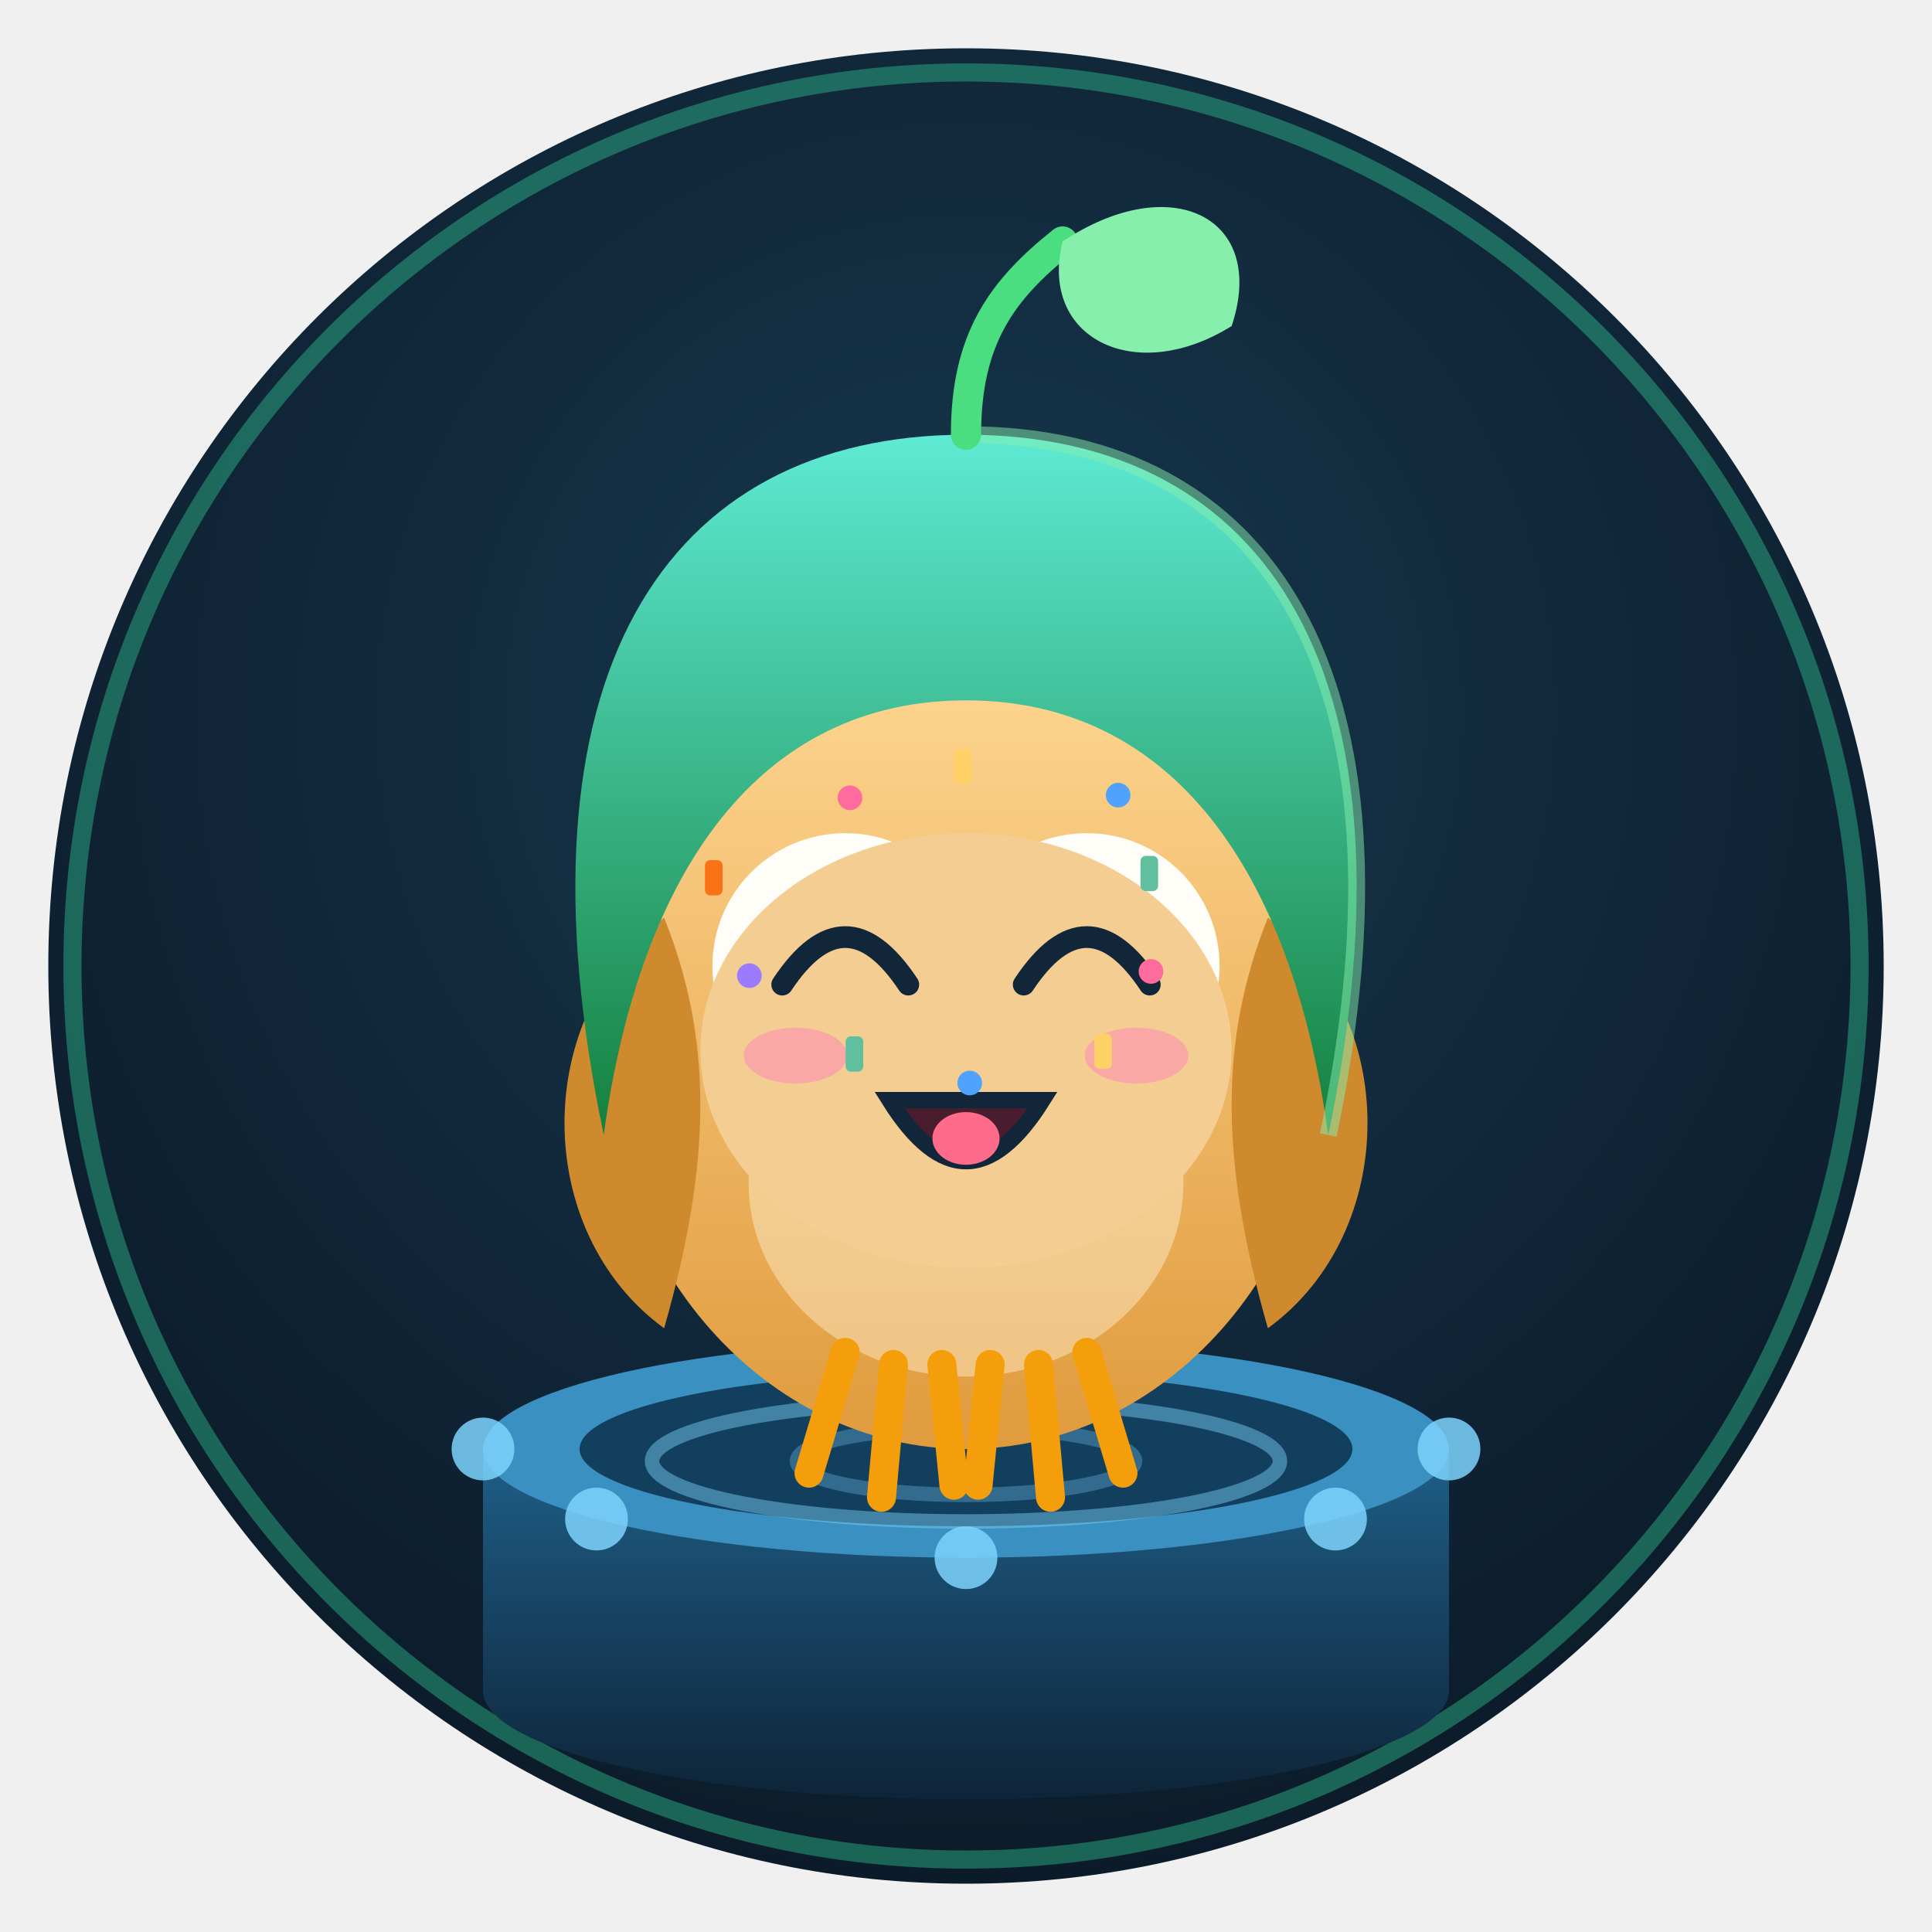
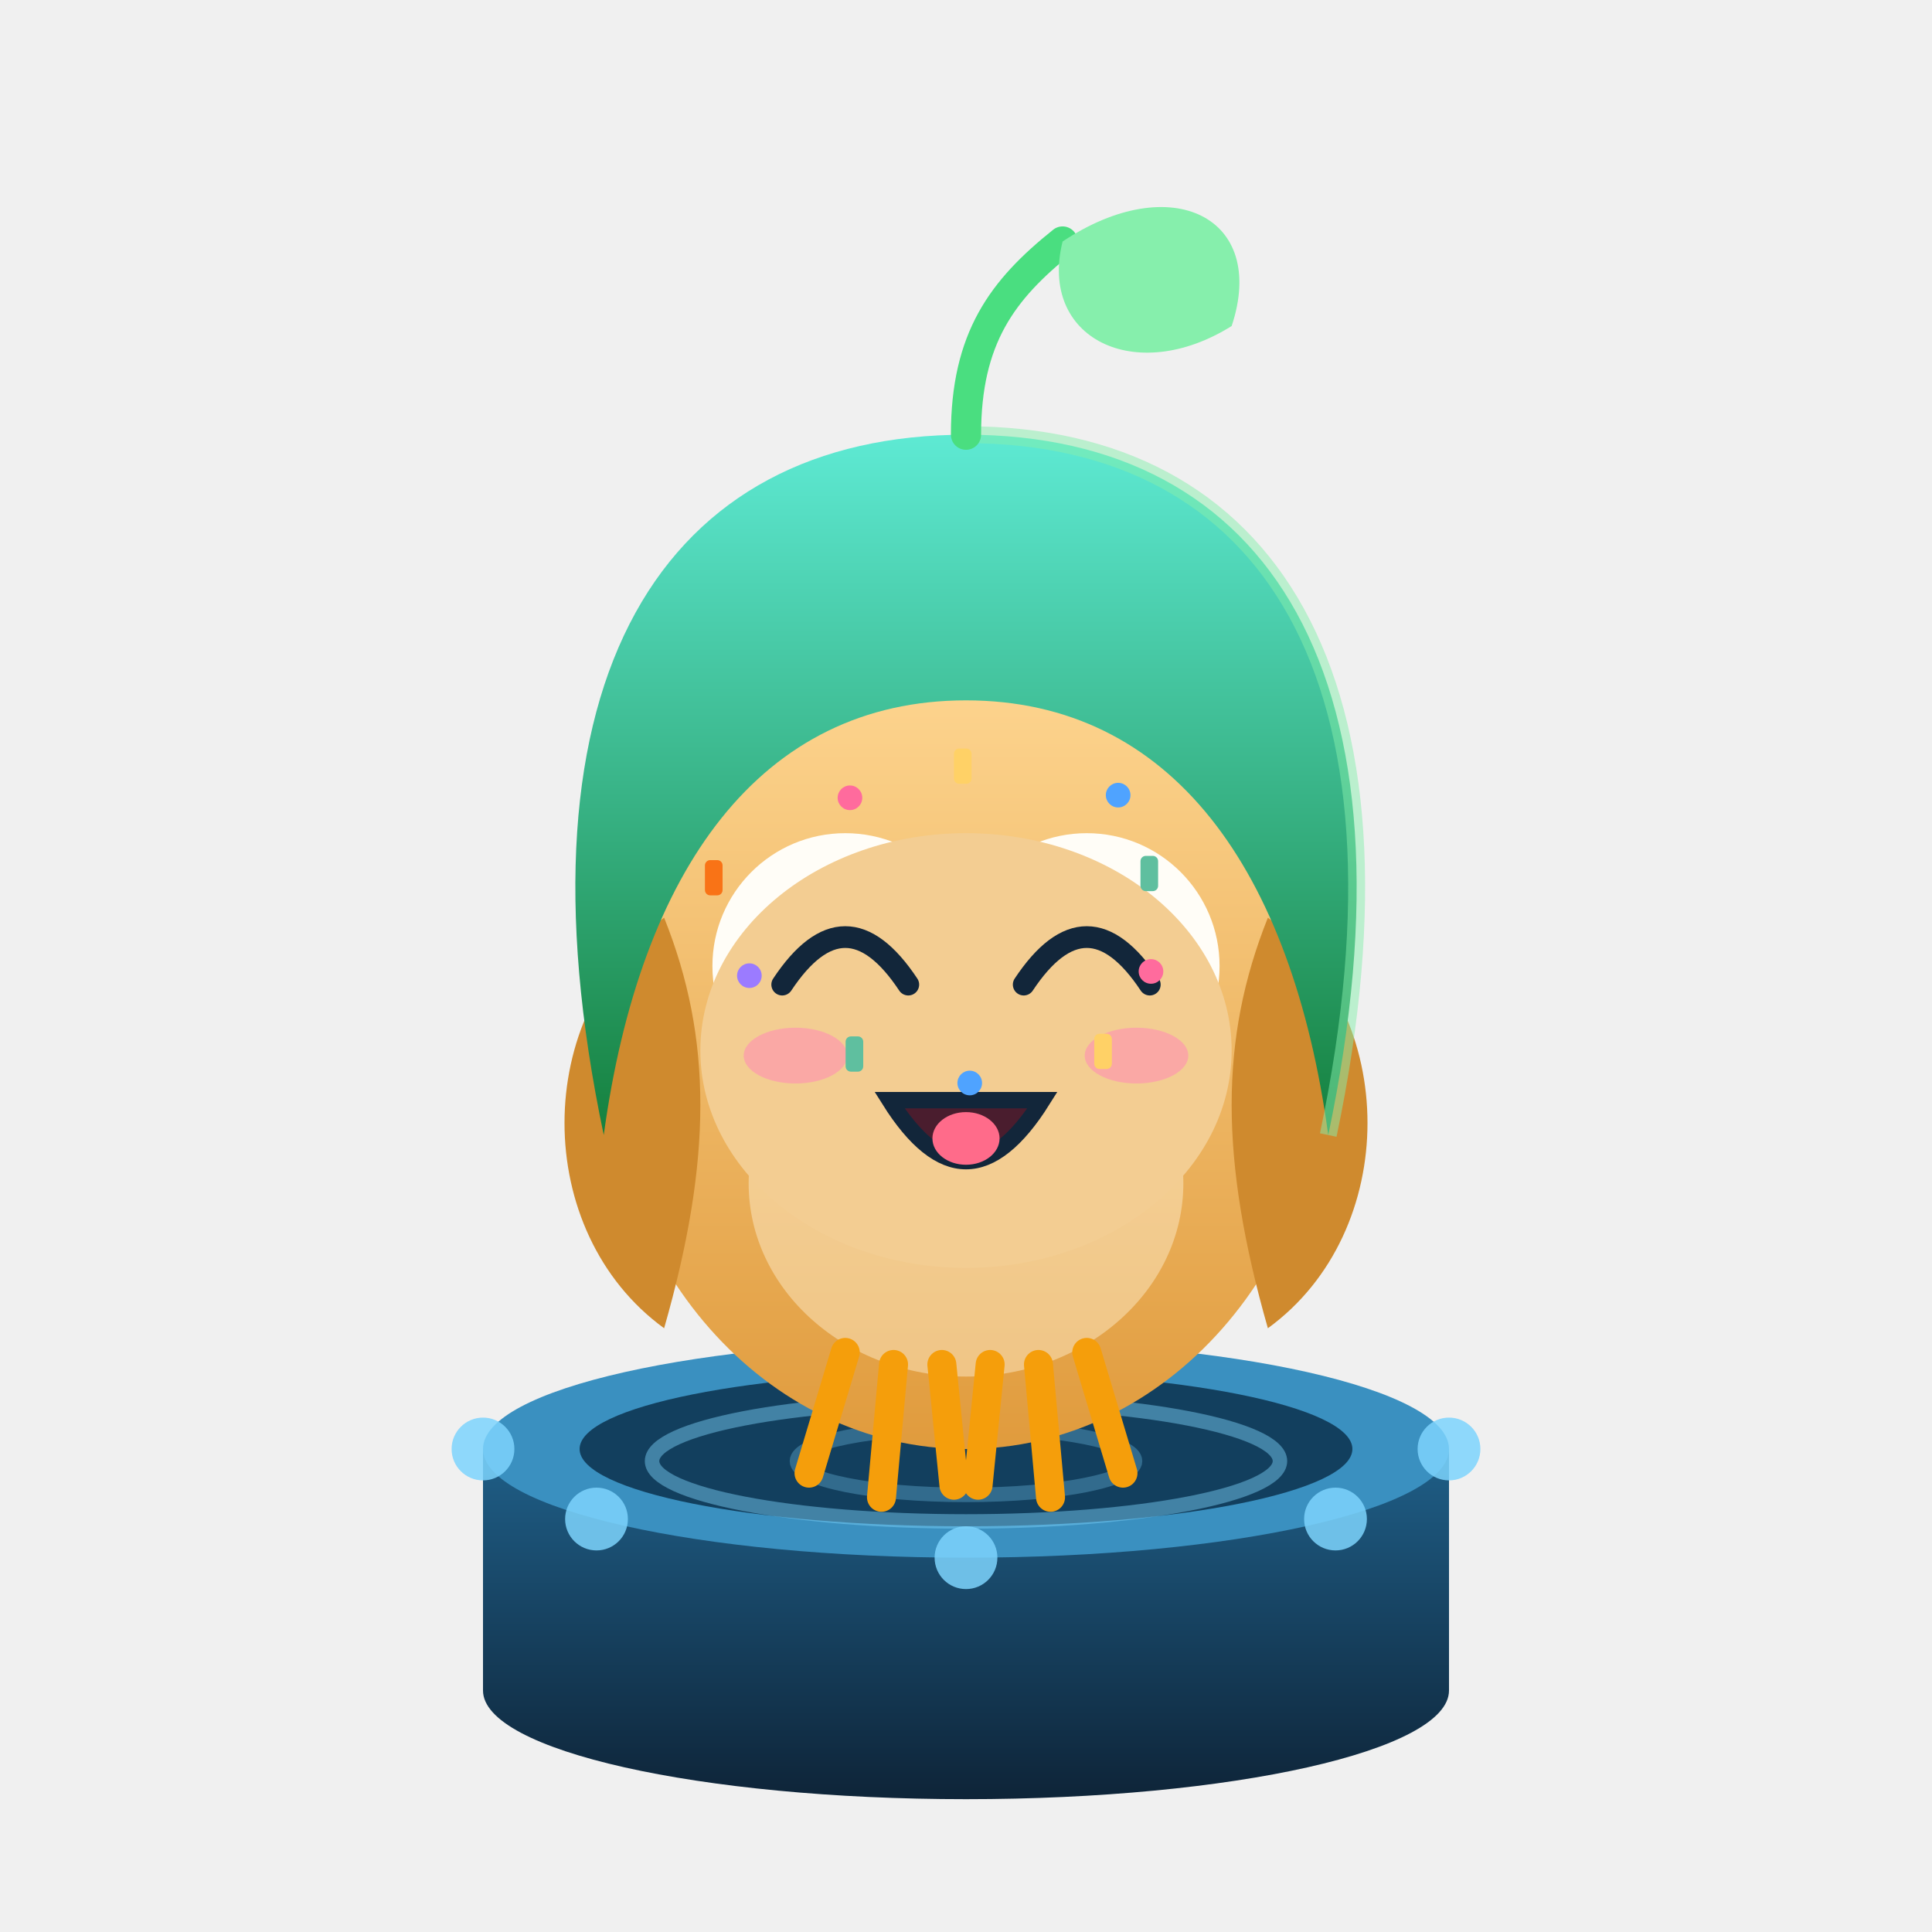
<svg xmlns="http://www.w3.org/2000/svg" viewBox="0 0 160 160" width="160" height="160" role="img" aria-label="小德 · 欢乐 Joy">
  <style>
.ex-motion { animation: ex-bounce 1.15s ease-in-out infinite; transform-box: fill-box; transform-origin: 50% 50%; }
.ex-anim-tear { animation: ex-tear 1.8s ease-in infinite; transform-box: fill-box; transform-origin: center; }
.ex-anim-sweat { animation: ex-tear 1.5s ease-in infinite; transform-box: fill-box; transform-origin: center; }
.ex-anim-heart { animation: ex-heart 2.2s ease-out infinite; transform-box: fill-box; transform-origin: center; }
.ex-anim-spark { animation: ex-spark 1.9s ease-in-out infinite; transform-box: fill-box; transform-origin: center; }
.ex-anim-rain { animation: ex-rain 1.4s linear infinite; transform-box: fill-box; transform-origin: center; }
.ex-anim-confetti { animation: ex-confetti 2.4s linear infinite; transform-box: fill-box; transform-origin: center; }
.ex-anim-pulse { animation: ex-pulse 1.6s ease-in-out infinite; transform-box: fill-box; transform-origin: center; }
.ex-anim-knock { animation: ex-knock 0.55s ease-in-out infinite; transform-box: fill-box; transform-origin: center; }
.ex-anim-knockline { animation: ex-knockline 0.55s ease-out infinite; transform-box: fill-box; transform-origin: center; }
.ex-anim-palm { animation: ex-palm 0.9s ease-in-out infinite; transform-box: fill-box; transform-origin: center; }
.ex-anim-steam { animation: ex-steam 1.8s ease-out infinite; transform-box: fill-box; transform-origin: center; }
.ex-anim-shock { animation: ex-shock 0.5s ease-in-out infinite; transform-box: fill-box; transform-origin: center; }
.ex-anim-please { animation: ex-please 1.4s ease-in-out infinite; transform-box: fill-box; transform-origin: center; }
.ex-anim-drift { animation: ex-drift 4.5s ease-in-out infinite; transform-box: fill-box; transform-origin: center; }
@keyframes ex-bounce { 0%,100% { transform: translateY(0); } 35% { transform: translateY(-2.99px); } 55% { transform: translateY(-0.88px); } 75% { transform: translateY(0); } }
@keyframes ex-tear { 0% { transform: translateY(0); opacity: 0; } 18% { opacity: 1; } 100% { transform: translateY(8px); opacity: 0; } }
@keyframes ex-heart { 0% { transform: translateY(0) scale(.65); opacity: 0; } 20% { opacity: 1; } 100% { transform: translateY(-10px) scale(1.15); opacity: 0; } }
@keyframes ex-spark { 0%,100% { transform: scale(.6) rotate(0deg); opacity: .3; } 50% { transform: scale(1.15) rotate(25deg); opacity: 1; } }
@keyframes ex-rain { 0% { transform: translateY(0); opacity: 0; } 20% { opacity: 1; } 100% { transform: translateY(8px); opacity: 0; } }
@keyframes ex-confetti { 0% { transform: translateY(-4px) rotate(0deg); opacity: 1; } 100% { transform: translateY(14px) rotate(200deg); opacity: 0; } }
@keyframes ex-pulse { 0%,100% { transform: scale(1); opacity: .35; } 50% { transform: scale(1.18); opacity: .7; } }
@keyframes ex-knock { 0%,100% { transform: translateX(3px); } 35% { transform: translateX(0); } }
@keyframes ex-knockline { 0%,100% { transform: scaleX(.6); opacity: .35; } 35% { transform: scaleX(1); opacity: 1; } }
@keyframes ex-palm { 0%,100% { transform: translateY(0) rotate(0deg); } 50% { transform: translateY(-1px) rotate(-4deg); } }
@keyframes ex-steam { 0% { transform: translateY(0); opacity: .7; } 100% { transform: translateY(-7px); opacity: 0; } }
@keyframes ex-shock { 0%,100% { transform: scaleX(.7); opacity: .4; } 50% { transform: scaleX(1.25); opacity: 1; } }
@keyframes ex-please { 0%,100% { transform: translateY(0); } 50% { transform: translateY(-1.5px); } }
@keyframes ex-drift { 0%,100% { transform: translateY(0); } 50% { transform: translateY(-1.5px); } }
@media (prefers-reduced-motion: reduce) {
  .ex-motion, [class*="ex-anim-"] { animation: none !important; }
}
</style>
  <g class="ex-motion ex-joy">
    <g class="ex-base">
      <defs>
-         <radialGradient id="drBadge" cx="50%" cy="36%" r="74%">
-           <stop offset="0" stop-color="#17384f" />
-           <stop offset="1" stop-color="#0a1725" />
-         </radialGradient>
        <linearGradient id="drOwl" x1="0" y1="0" x2="0" y2="1">
          <stop offset="0" stop-color="#ffd894" />
          <stop offset="1" stop-color="#e09b3d" />
        </linearGradient>
        <linearGradient id="drHood" x1="0" y1="0" x2="0" y2="1">
          <stop offset="0" stop-color="#5eead4" />
          <stop offset="1" stop-color="#15803d" />
        </linearGradient>
        <linearGradient id="drPool" x1="0" y1="0" x2="0" y2="1">
          <stop offset="0" stop-color="#1f5f88" />
          <stop offset="1" stop-color="#0e2438" />
        </linearGradient>
      </defs>
-       <circle cx="80" cy="80" r="76" fill="url(#drBadge)" />
-       <circle cx="80" cy="80" r="74" fill="none" stroke="#34d399" stroke-opacity=".4" stroke-width="1.5" />
      <path d="M40 120 L40 140 A40 9 0 0 0 120 140 L120 120 Z" fill="url(#drPool)" />
      <ellipse cx="80" cy="120" rx="40" ry="9" fill="#3a90c0" />
      <ellipse cx="80" cy="120" rx="32" ry="6.4" fill="#123f5e" />
      <ellipse cx="80" cy="121" rx="26" ry="5" fill="none" stroke="#7dd3fc" stroke-opacity=".45" stroke-width="1.2" />
      <ellipse cx="80" cy="121" rx="14" ry="2.8" fill="none" stroke="#7dd3fc" stroke-opacity=".3" stroke-width="1.2" />
      <g fill="#7dd3fc" fill-opacity=".85">
        <circle cx="120" cy="120" r="2.6" />
        <circle cx="110.6" cy="125.8" r="2.6" />
        <circle cx="80" cy="129" r="2.6" />
        <circle cx="49.4" cy="125.8" r="2.6" />
        <circle cx="40" cy="120" r="2.6" />
      </g>
      <ellipse cx="80" cy="86" rx="30" ry="34" fill="url(#drOwl)" />
      <ellipse cx="80" cy="98" rx="18" ry="16" fill="#fff3d6" fill-opacity=".45" />
      <path d="M55 76 C 44 84 44 102 55 110 C 59 96 59 86 55 76 Z" fill="#cf8a2e" />
      <path d="M105 76 C 116 84 116 102 105 110 C 101 96 101 86 105 76 Z" fill="#cf8a2e" />
      <g stroke="#f59e0b" stroke-width="2.4" stroke-linecap="round" fill="none">
        <path d="M70 112 L67 122" />
        <path d="M74 113 L73 124" />
        <path d="M78 113 L79 123" />
        <path d="M82 113 L81 123" />
        <path d="M86 113 L87 124" />
        <path d="M90 112 L93 122" />
      </g>
      <circle cx="70" cy="80" r="11" fill="#fffdf7" />
      <circle cx="90" cy="80" r="11" fill="#fffdf7" />
      <circle cx="70" cy="80" r="5.5" fill="#12263a" />
      <circle cx="90" cy="80" r="5.5" fill="#12263a" />
      <circle cx="72" cy="77.5" r="2" fill="#ffffff" />
      <circle cx="92" cy="77.5" r="2" fill="#ffffff" />
      <path d="M80 84 L75 94 L85 94 Z" fill="#f59e0b" />
      <path d="M80 36 C 105 36 118 56 110 94 C 107 72 97 58 80 58 C 63 58 53 72 50 94 C 42 56 55 36 80 36 Z" fill="url(#drHood)" />
      <path d="M80 36 C 105 36 118 56 110 94" fill="none" stroke="#86efac" stroke-opacity=".5" stroke-width="1.4" />
      <path d="M80 36 C 80 28 83 24 88 20" stroke="#4ade80" stroke-width="2.5" fill="none" stroke-linecap="round" />
      <path d="M88 20 C 97 14 105 18 102 27 C 94 32 86 28 88 20 Z" fill="#86efac" />
    </g>
    <g class="ex-face">
      <ellipse cx="80" cy="87" rx="22" ry="18" fill="#F3CD92" />
      <path d="M 64.78,81.54 Q 70,73.67 75.22,81.54" fill="none" stroke="#12263A" stroke-width="1.8" stroke-linecap="round" />
      <path d="M 84.78,81.54 Q 90,73.67 95.22,81.54" fill="none" stroke="#12263A" stroke-width="1.8" stroke-linecap="round" />
      <path d="M 73.67,91.11 Q 80,101.21 86.33,91.11 Z" fill="#4A1D2E" stroke="#12263A" stroke-width="1.36" />
      <ellipse cx="80" cy="94.28" rx="2.78" ry="2.18" fill="#FF6B8A" />
      <ellipse class="ex-anim-pulse" cx="65.88" cy="87.42" rx="4.29" ry="2.31" fill="#FF8FB3" opacity="0.6" />
      <ellipse class="ex-anim-pulse" cx="94.12" cy="87.42" rx="4.29" ry="2.31" fill="#FF8FB3" opacity="0.6" />
      <g transform="translate(95.32 80.45)">
        <circle class="ex-anim-confetti" style="animation-delay:0.0s" r="1.02" fill="#FF6B9D" />
      </g>
      <g transform="translate(91.35 87.07)">
        <rect class="ex-anim-confetti" style="animation-delay:0.16s" x="-0.73" y="-1.46" width="1.46" height="2.92" rx="0.44" fill="#FFD166" />
      </g>
      <g transform="translate(80.31 89.69)">
        <circle class="ex-anim-confetti" style="animation-delay:0.32s" r="1.02" fill="#4FA3FF" />
      </g>
      <g transform="translate(70.76 87.29)">
        <rect class="ex-anim-confetti" style="animation-delay:0.48s" x="-0.73" y="-1.46" width="1.46" height="2.92" rx="0.44" fill="#5FBF9F" />
      </g>
      <g transform="translate(62.06 80.8)">
        <circle class="ex-anim-confetti" style="animation-delay:0.64s" r="1.02" fill="#9B7BFF" />
      </g>
      <g transform="translate(59.11 72.69)">
        <rect class="ex-anim-confetti" style="animation-delay:0.8s" x="-0.73" y="-1.46" width="1.46" height="2.92" rx="0.44" fill="#F97316" />
      </g>
      <g transform="translate(70.39 66.07)">
        <circle class="ex-anim-confetti" style="animation-delay:0.96s" r="1.02" fill="#FF6B9D" />
      </g>
      <g transform="translate(79.73 63.45)">
        <rect class="ex-anim-confetti" style="animation-delay:1.12s" x="-0.73" y="-1.46" width="1.46" height="2.92" rx="0.44" fill="#FFD166" />
      </g>
      <g transform="translate(92.6 65.85)">
        <circle class="ex-anim-confetti" style="animation-delay:1.28s" r="1.02" fill="#4FA3FF" />
      </g>
      <g transform="translate(95.18 72.34)">
        <rect class="ex-anim-confetti" style="animation-delay:1.44s" x="-0.73" y="-1.46" width="1.46" height="2.92" rx="0.44" fill="#5FBF9F" />
      </g>
    </g>
  </g>
</svg>
